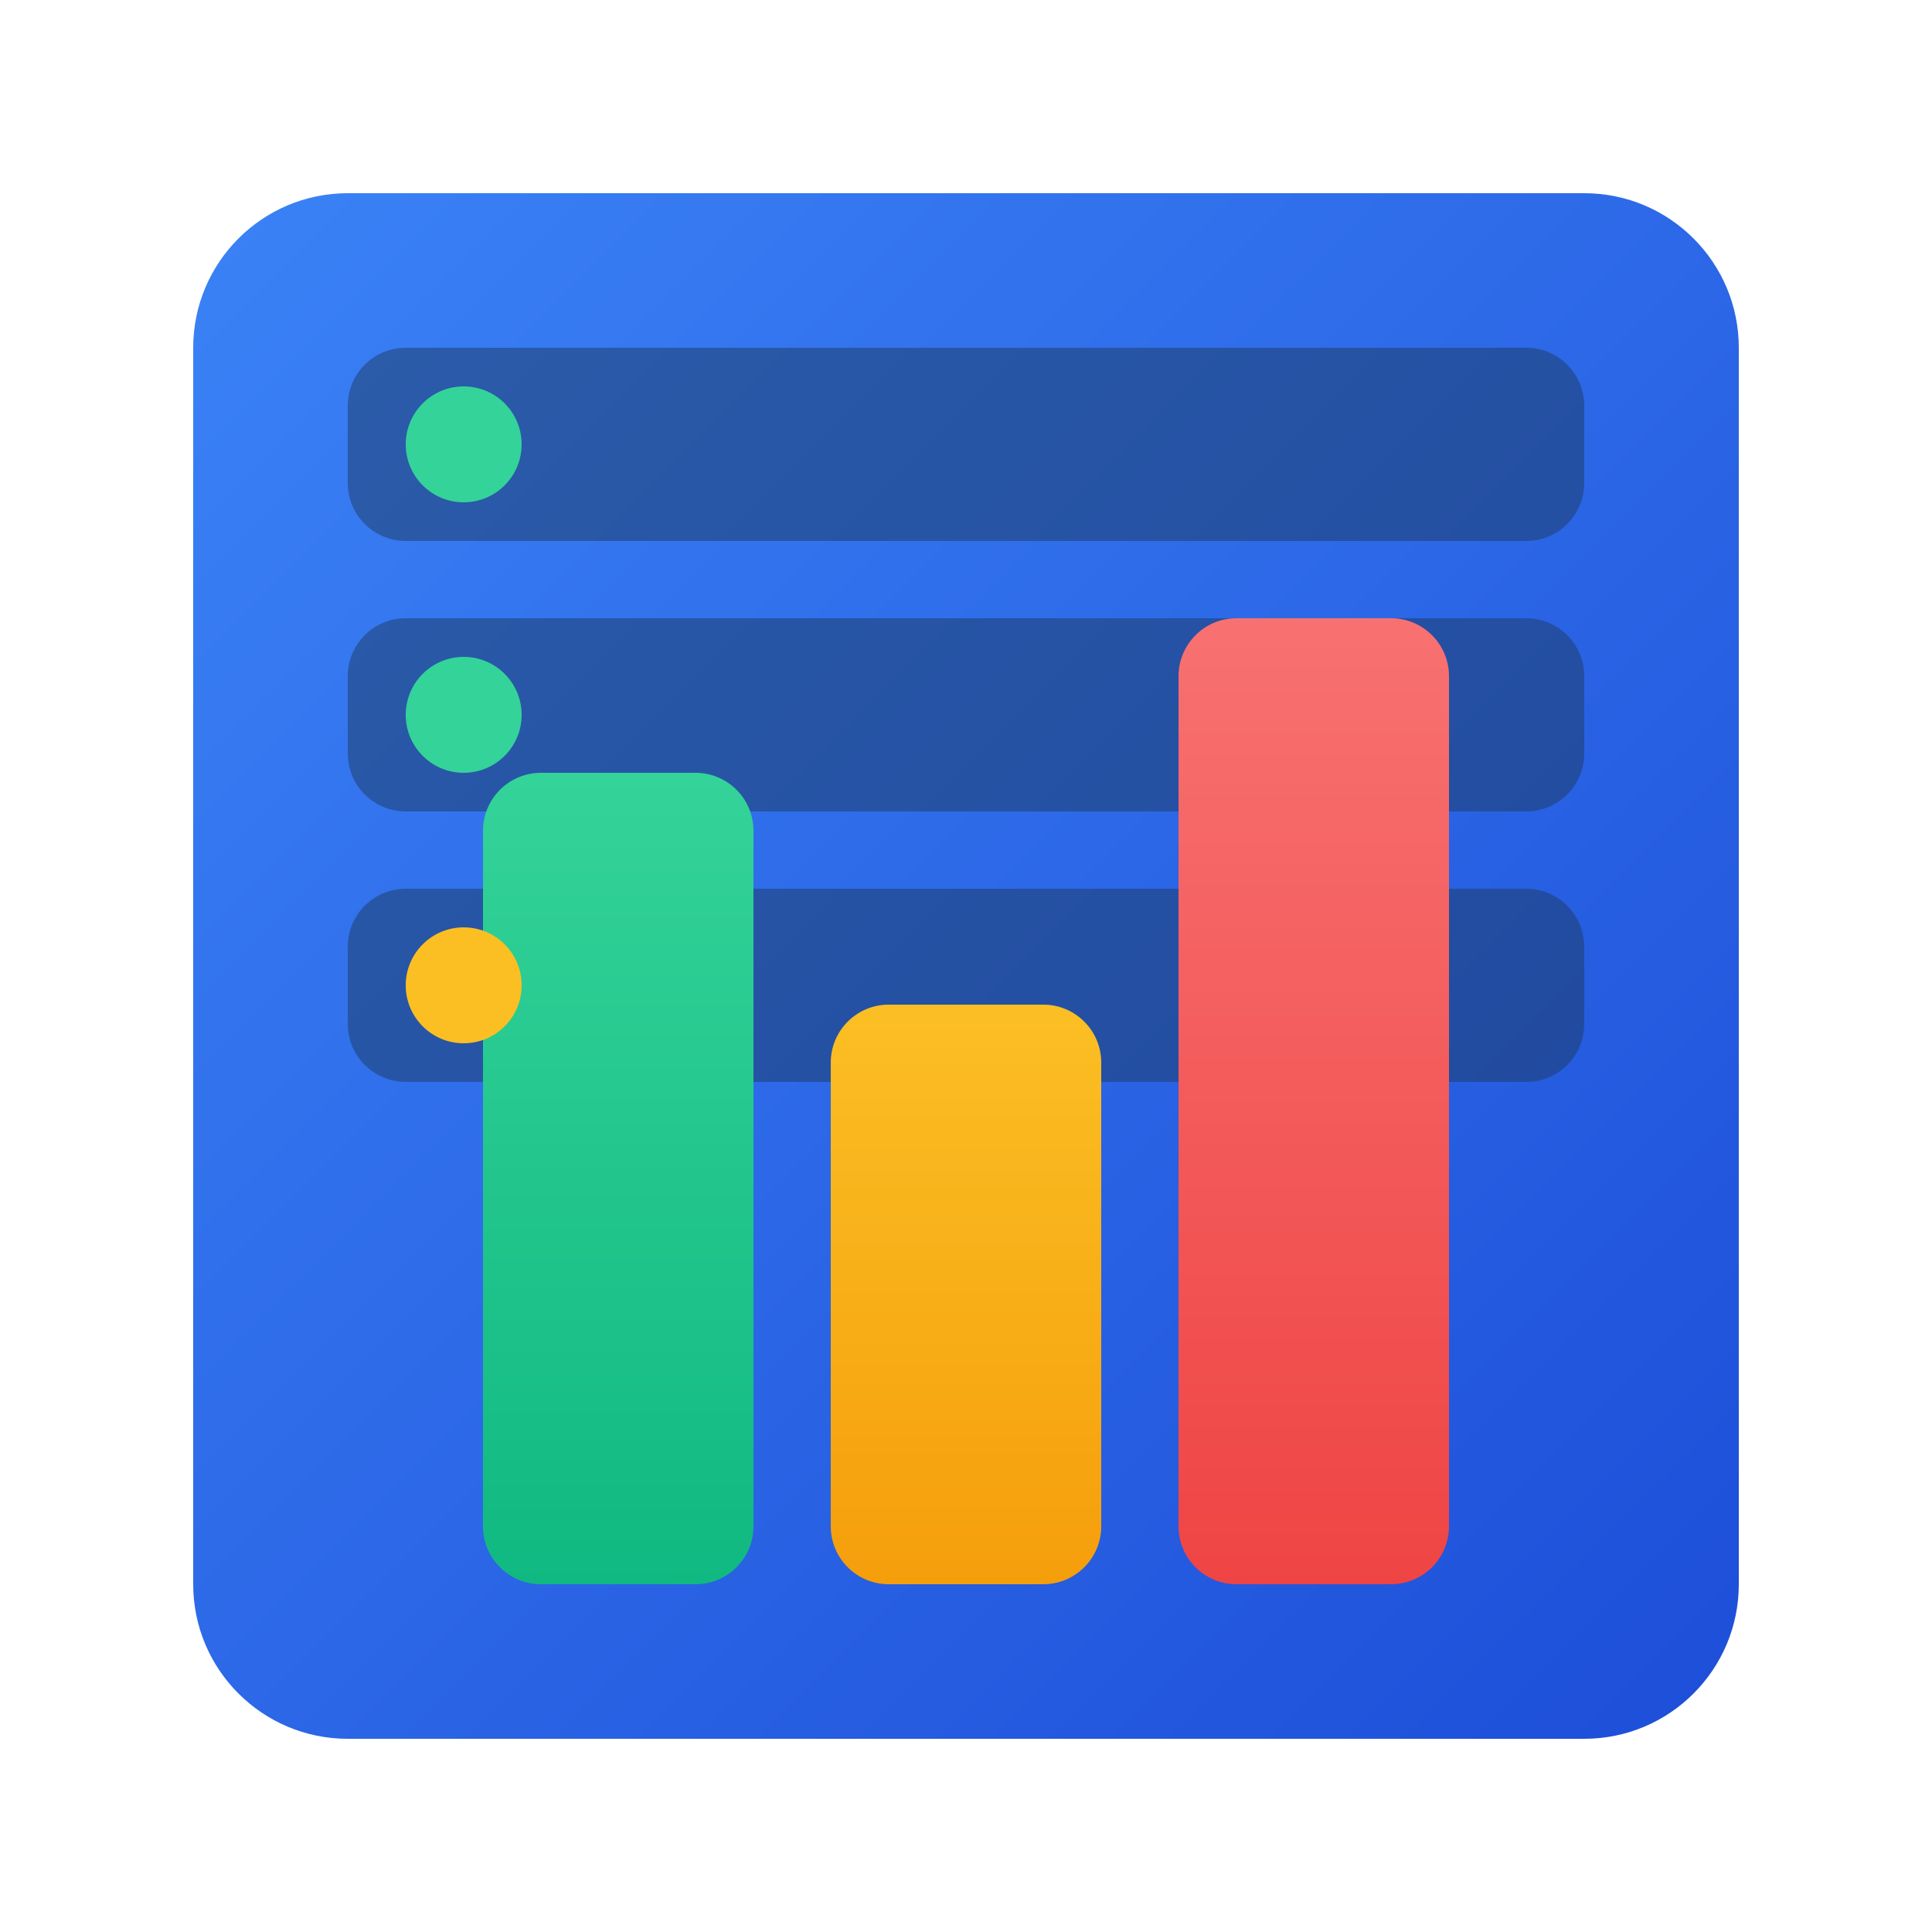
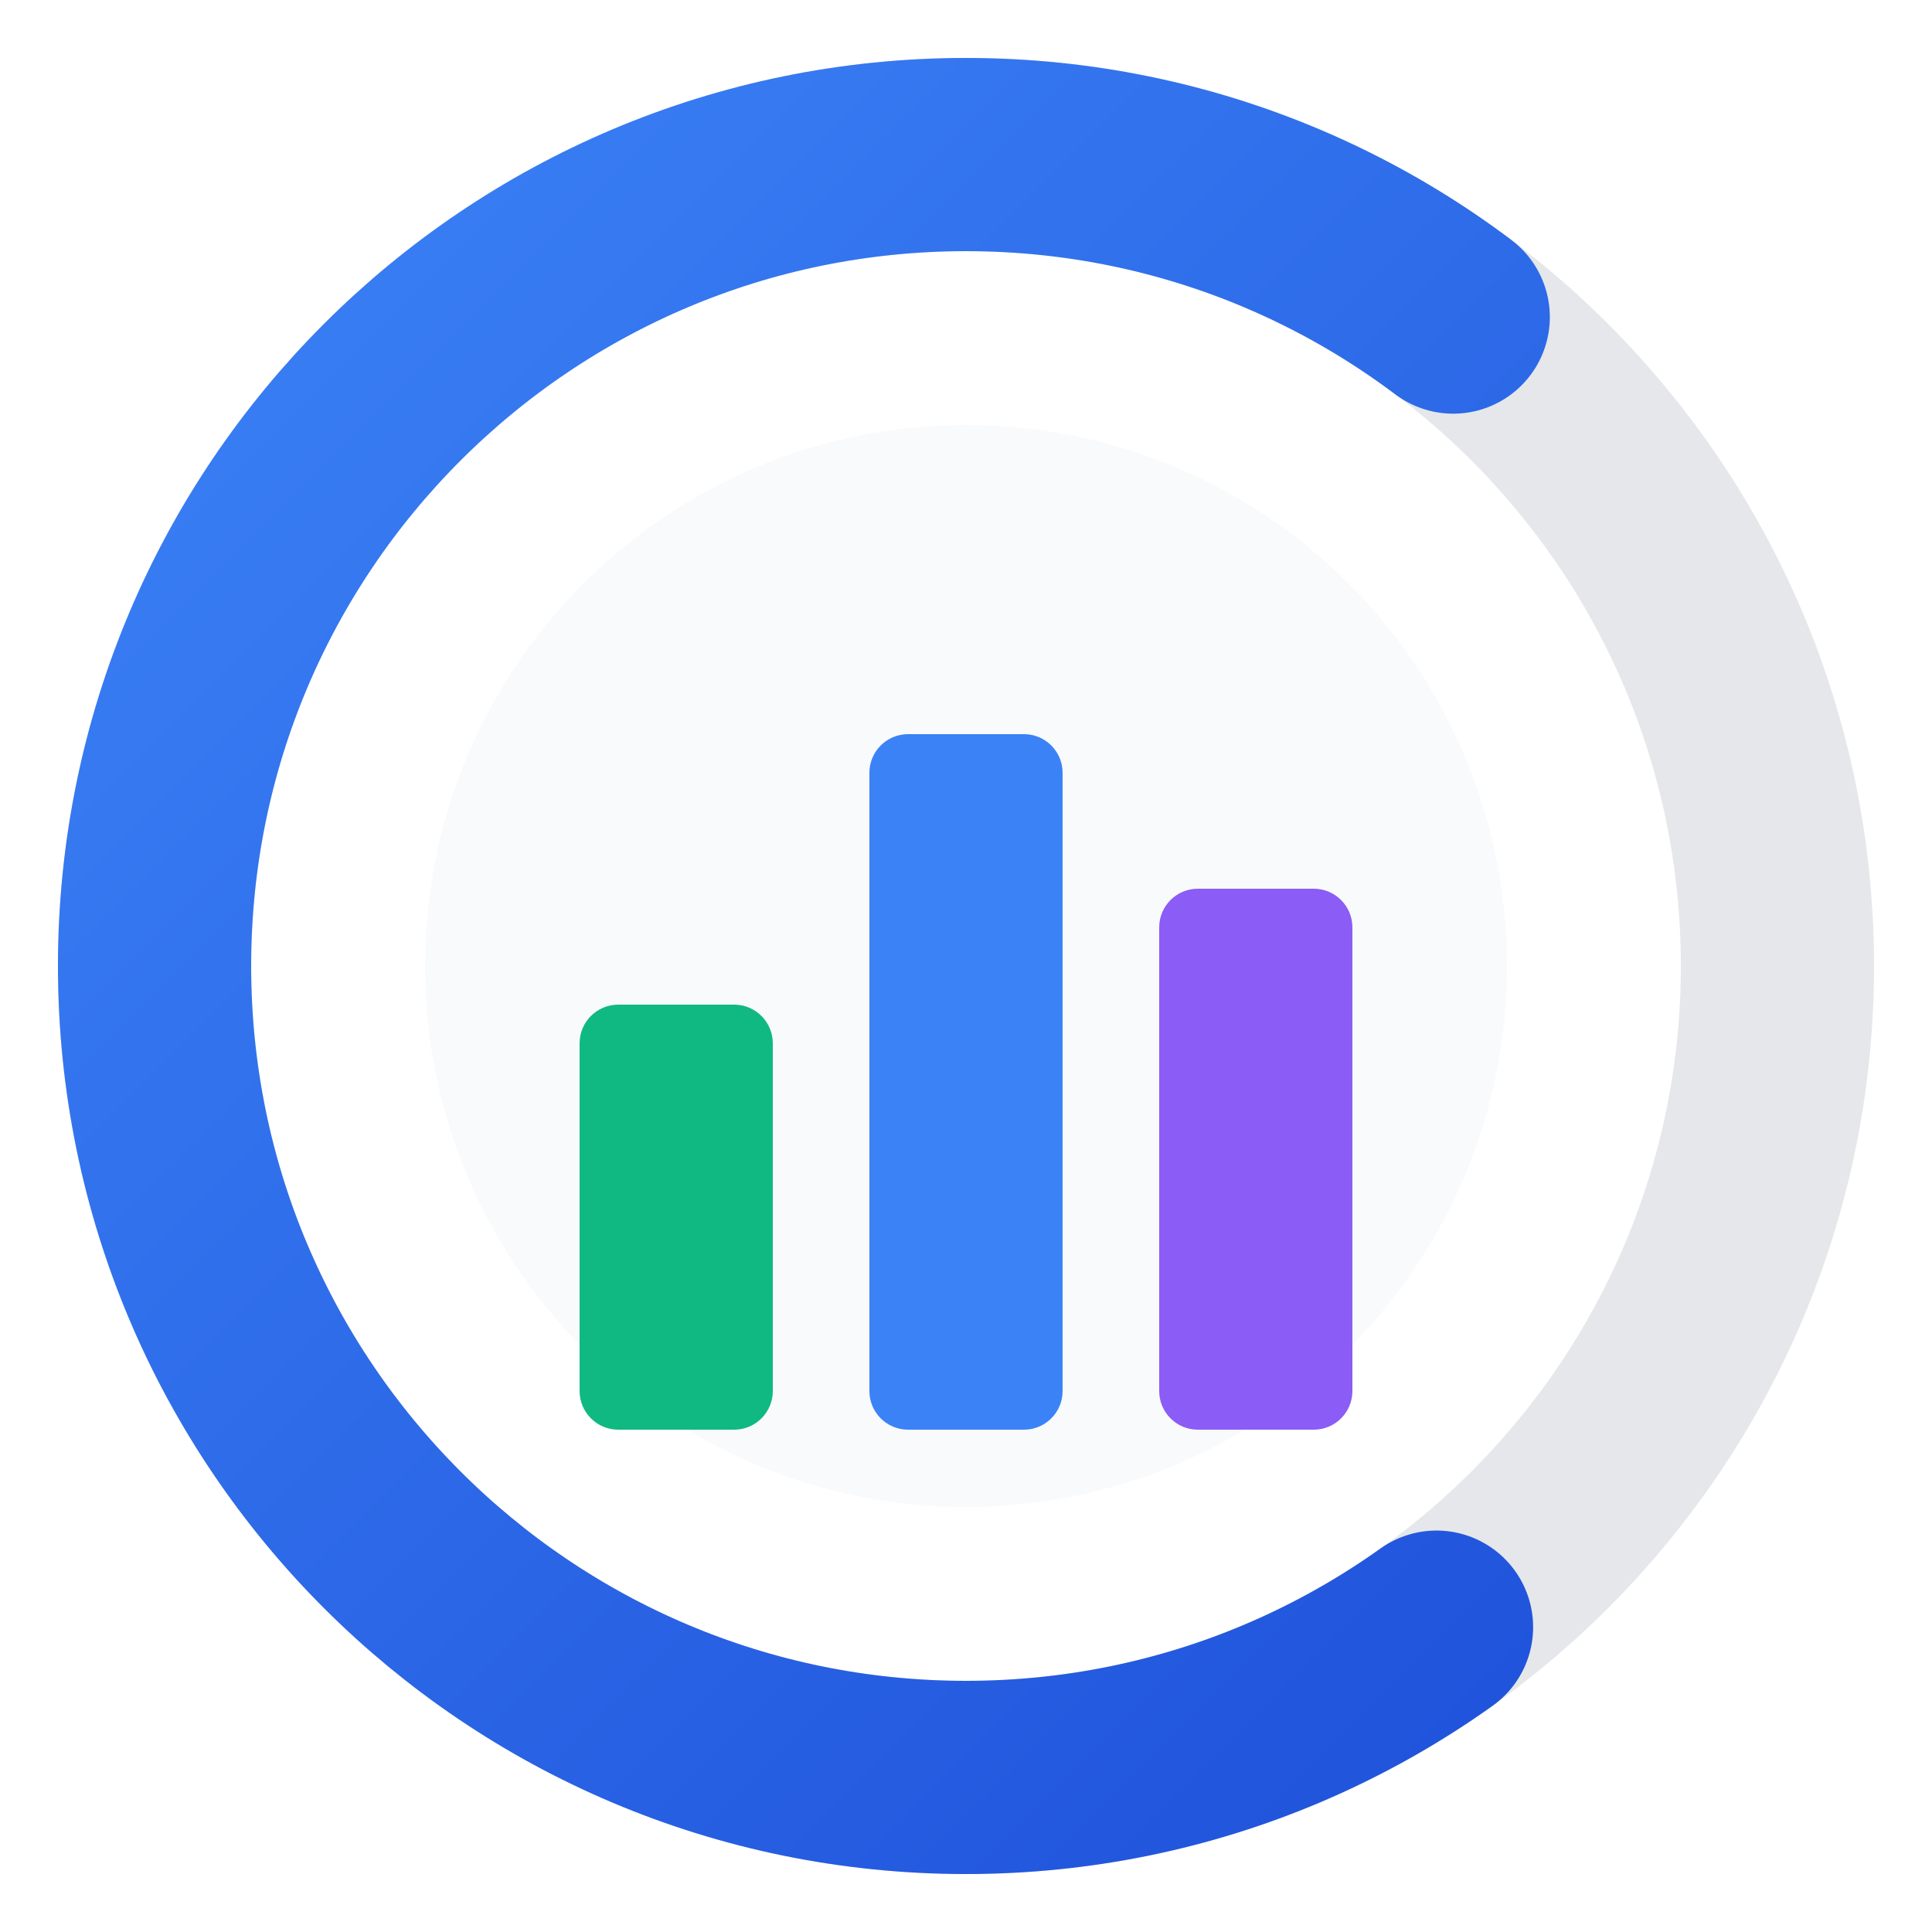
<svg xmlns="http://www.w3.org/2000/svg" viewBox="0 0 100 100" width="100" height="100">
  <defs>
-     <linearGradient id="serverGradient" x1="0%" y1="0%" x2="100%" y2="100%">
+     <linearGradient id="ringGradient" x1="0%" y1="0%" x2="100%" y2="100%">
      <stop offset="0%" style="stop-color:#3B82F6" />
      <stop offset="100%" style="stop-color:#1D4ED8" />
    </linearGradient>
-     <linearGradient id="barGradient1" x1="0%" y1="100%" x2="0%" y2="0%">
-       <stop offset="0%" style="stop-color:#10B981" />
-       <stop offset="100%" style="stop-color:#34D399" />
-     </linearGradient>
-     <linearGradient id="barGradient2" x1="0%" y1="100%" x2="0%" y2="0%">
-       <stop offset="0%" style="stop-color:#F59E0B" />
-       <stop offset="100%" style="stop-color:#FBBF24" />
-     </linearGradient>
-     <linearGradient id="barGradient3" x1="0%" y1="100%" x2="0%" y2="0%">
-       <stop offset="0%" style="stop-color:#EF4444" />
-       <stop offset="100%" style="stop-color:#F87171" />
-     </linearGradient>
  </defs>
-   <rect x="10" y="10" width="80" height="80" rx="8" fill="url(#serverGradient)" />
-   <rect x="18" y="18" width="64" height="10" rx="3" fill="#1E3A5F" opacity="0.5" />
-   <rect x="18" y="32" width="64" height="10" rx="3" fill="#1E3A5F" opacity="0.5" />
-   <rect x="18" y="46" width="64" height="10" rx="3" fill="#1E3A5F" opacity="0.5" />
-   <rect x="25" y="40" width="14" height="42" rx="3" fill="url(#barGradient1)" />
-   <rect x="43" y="52" width="14" height="30" rx="3" fill="url(#barGradient2)" />
-   <rect x="61" y="32" width="14" height="50" rx="3" fill="url(#barGradient3)" />
-   <circle cx="24" cy="23" r="3" fill="#34D399" />
-   <circle cx="24" cy="37" r="3" fill="#34D399" />
-   <circle cx="24" cy="51" r="3" fill="#FBBF24" />
+   <circle cx="50" cy="50" r="42" fill="none" stroke="#E5E7EB" stroke-width="10" />
+   <circle cx="50" cy="50" r="42" fill="none" stroke="url(#ringGradient)" stroke-width="10" stroke-dasharray="185 264" stroke-dashoffset="-40" stroke-linecap="round" />
+   <circle cx="50" cy="50" r="28" fill="#F8FAFC" />
+   <rect x="30" y="52" width="10" height="22" rx="2" fill="#10B981" />
+   <rect x="45" y="38" width="10" height="36" rx="2" fill="#3B82F6" />
+   <rect x="60" y="46" width="10" height="28" rx="2" fill="#8B5CF6" />
</svg>
